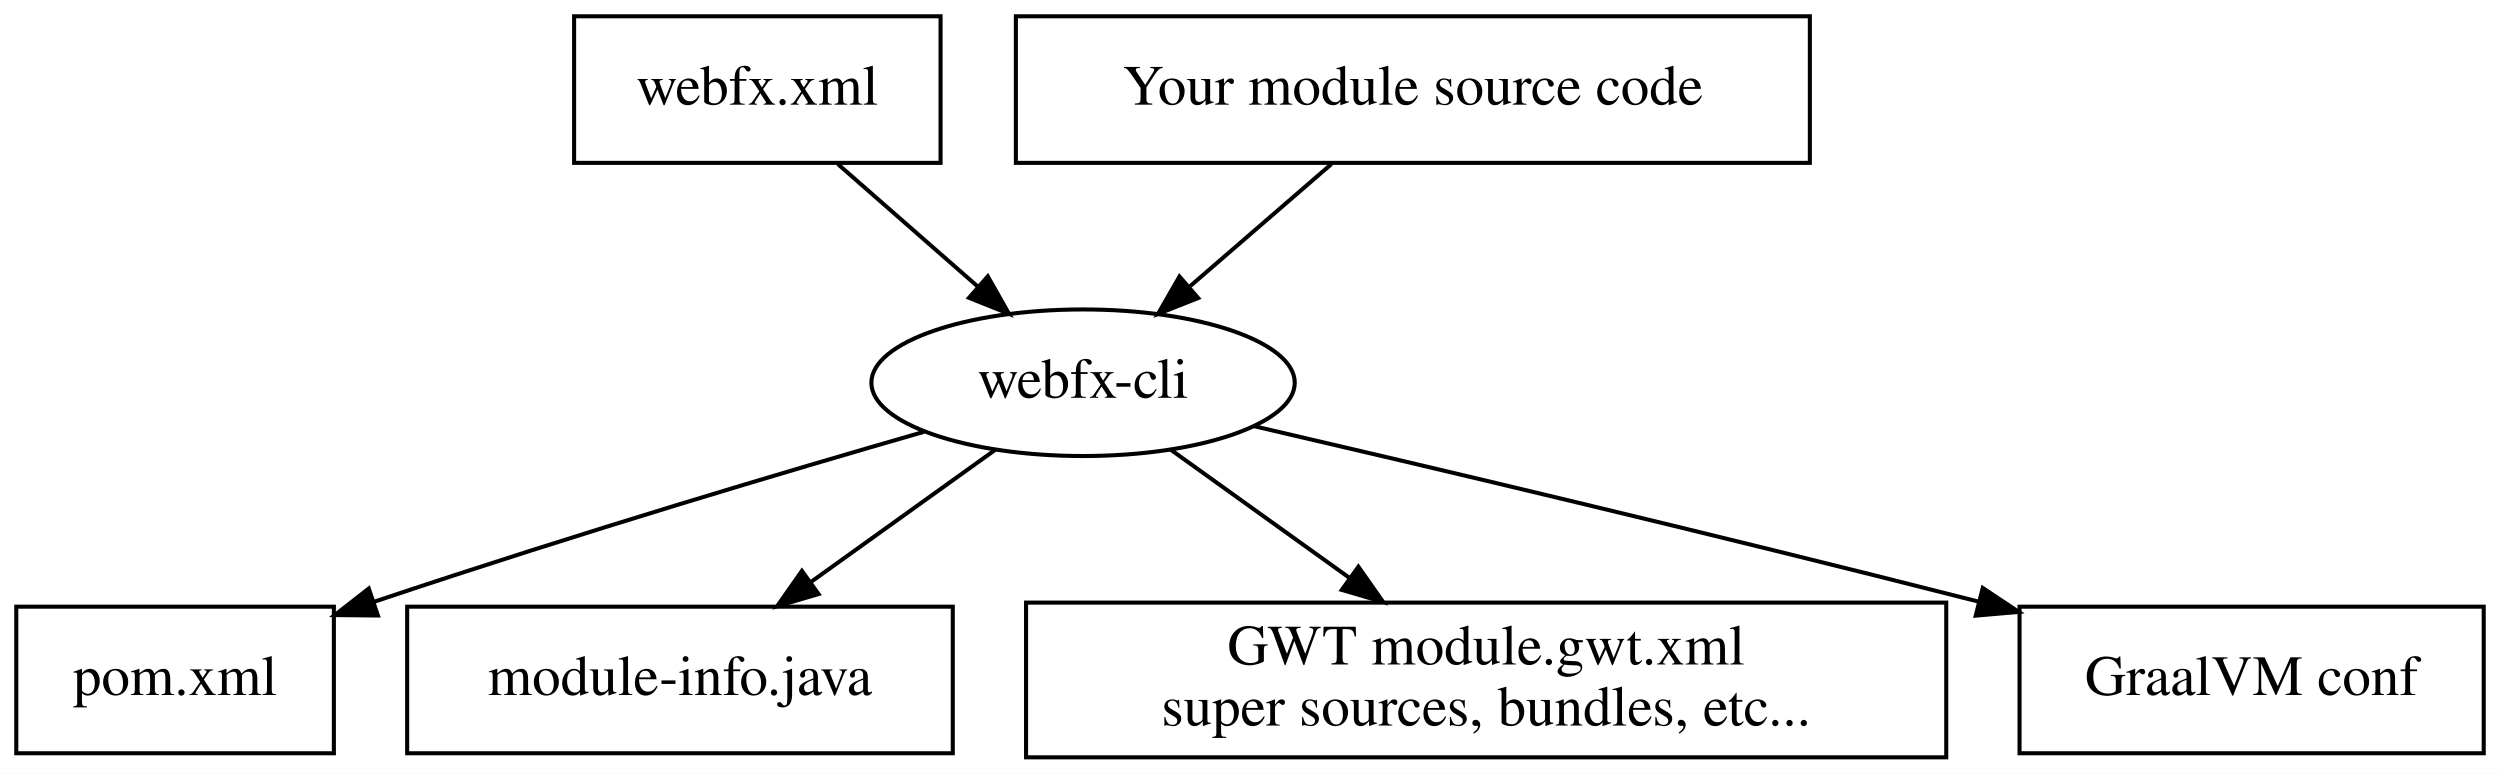
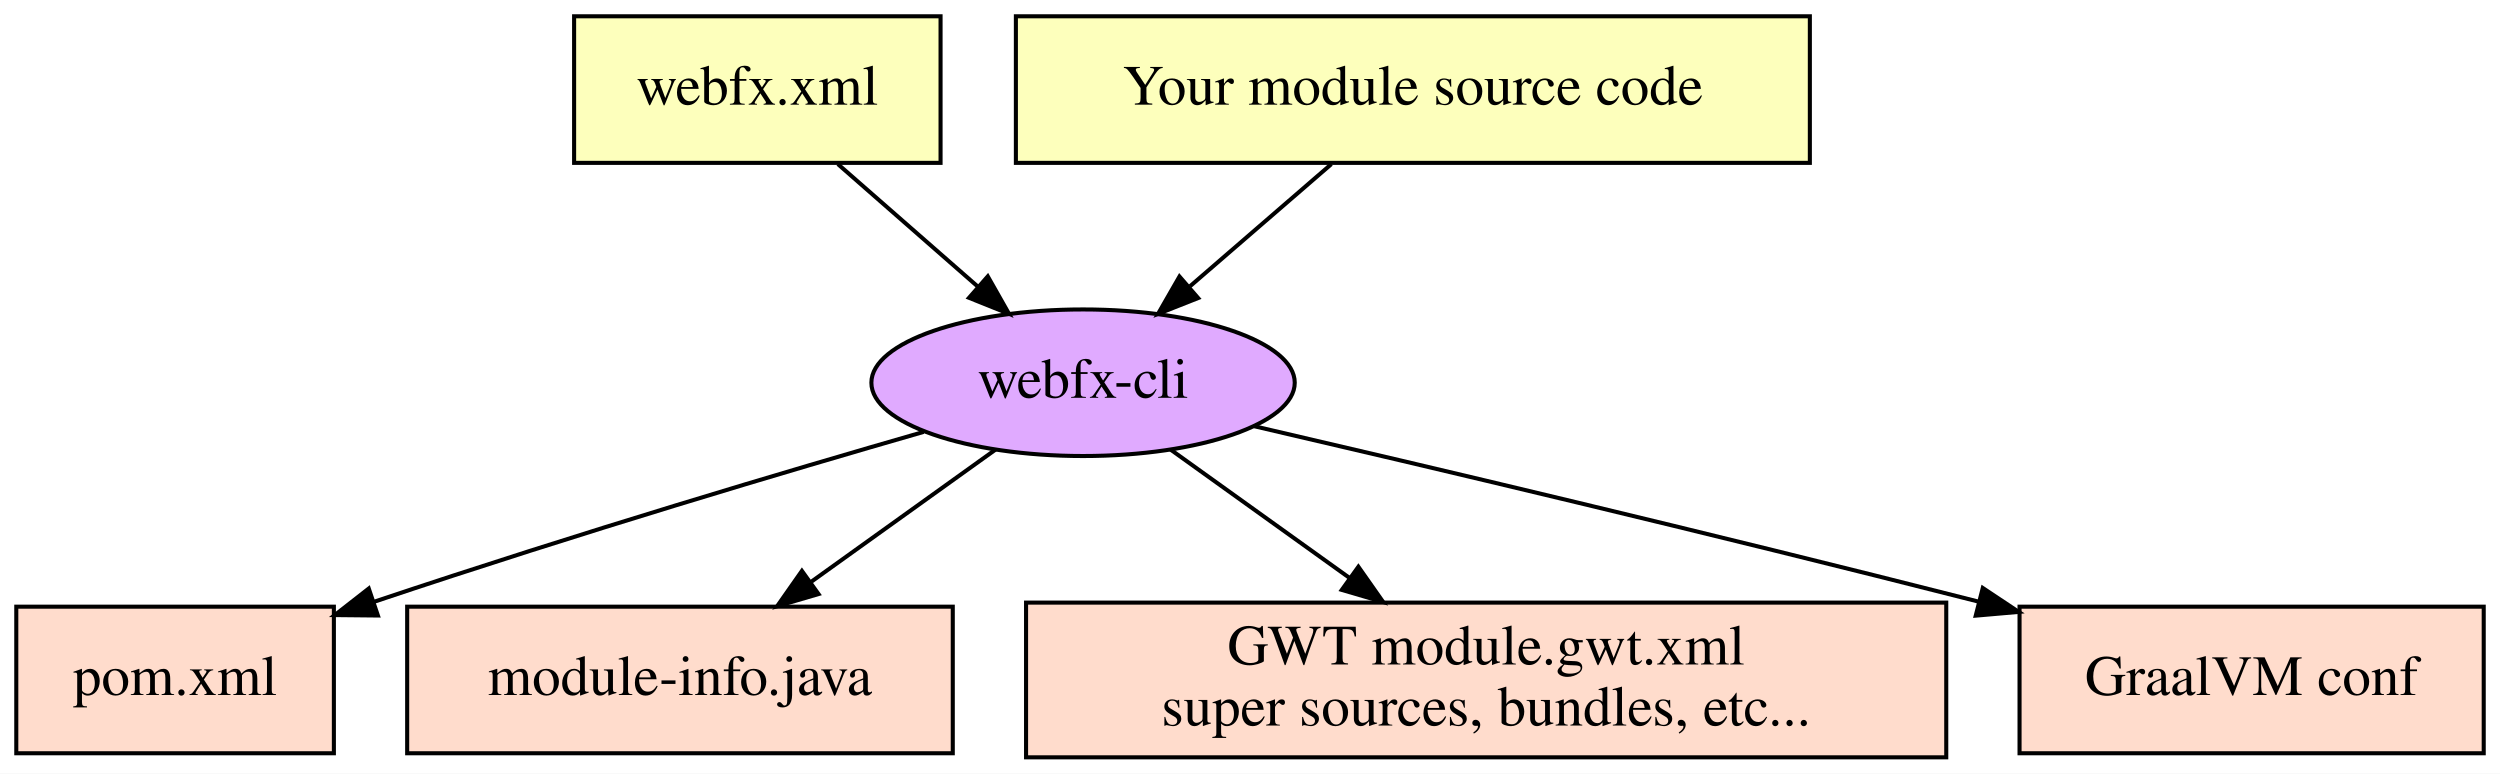
<svg xmlns="http://www.w3.org/2000/svg" height="190pt" preserveAspectRatio="xMidYMid meet" viewBox="0.00 0.00 614.00 190.00" width="614pt">
  <g class="graph" id="graph0" transform="scale(1 1) rotate(0) translate(4 186)">
    <polygon fill="white" points="-4,4 -4,-186 610,-186 610,4 -4,4" stroke="transparent" />
    <g class="node" id="node1">
-       <ellipse cx="262" cy="-92" fill="none" rx="51.99" ry="18" stroke="black" />
+       <ellipse cx="262" cy="-92" fill="#e0aaff" rx="51.99" ry="18" stroke="black" />
      <text font-family="Times,serif" font-size="14.00" text-anchor="middle" x="262" y="-88.3">webfx-cli</text>
    </g>
    <g class="node" id="node4">
-       <polygon fill="none" points="78,-37 0,-37 0,-1 78,-1 78,-37" stroke="black" />
+       <polygon fill="#ffdccc" points="78,-37 0,-37 0,-1 78,-1 78,-37" stroke="black" />
      <text font-family="Times,serif" font-size="14.00" text-anchor="middle" x="39" y="-15.3">pom.xml</text>
    </g>
    <g class="edge" id="edge3">
      <path d="M222.85,-79.93C189.32,-70.27 139.56,-55.53 87.89,-38.21" fill="none" stroke="black" />
      <polygon fill="black" points="88.81,-34.83 78.22,-34.94 86.57,-41.46 88.81,-34.83" stroke="black" />
    </g>
    <g class="node" id="node5">
-       <polygon fill="none" points="230,-37 96,-37 96,-1 230,-1 230,-37" stroke="black" />
+       <polygon fill="#ffdccc" points="230,-37 96,-37 96,-1 230,-1 230,-37" stroke="black" />
      <text font-family="Times,serif" font-size="14.00" text-anchor="middle" x="163" y="-15.3">module-info.java</text>
    </g>
    <g class="edge" id="edge4">
      <path d="M240.52,-75.59C227.3,-66.12 210.11,-53.79 195.28,-43.15" fill="none" stroke="black" />
      <polygon fill="black" points="197.03,-40.1 186.87,-37.12 192.95,-45.79 197.03,-40.1" stroke="black" />
    </g>
    <g class="node" id="node6">
-       <polygon fill="none" points="474,-38 248,-38 248,0 474,0 474,-38" stroke="black" />
+       <polygon fill="#ffdccc" points="474,-38 248,-38 248,0 474,0 474,-38" stroke="black" />
      <text font-family="Times,serif" font-size="14.00" text-anchor="middle" x="361" y="-22.8">GWT module.gwt.xml</text>
      <text font-family="Times,serif" font-size="14.00" text-anchor="middle" x="361" y="-7.8">super sources, bundles, etc...</text>
    </g>
    <g class="edge" id="edge5">
      <path d="M283.48,-75.59C296.32,-66.39 312.9,-54.5 327.43,-44.07" fill="none" stroke="black" />
      <polygon fill="black" points="329.62,-46.81 335.71,-38.14 325.54,-41.12 329.62,-46.81" stroke="black" />
    </g>
    <g class="node" id="node7">
-       <polygon fill="none" points="606,-37 492,-37 492,-1 606,-1 606,-37" stroke="black" />
+       <polygon fill="#ffdccc" points="606,-37 492,-37 492,-1 606,-1 606,-37" stroke="black" />
      <text font-family="Times,serif" font-size="14.00" text-anchor="middle" x="549" y="-15.3">GraalVM conf</text>
    </g>
    <g class="edge" id="edge6">
      <path d="M304.05,-81.32C346.5,-71.46 414.17,-55.5 481.81,-38.27" fill="none" stroke="black" />
      <polygon fill="black" points="482.97,-41.59 491.79,-35.72 481.24,-34.8 482.97,-41.59" stroke="black" />
    </g>
    <g class="node" id="node2">
-       <polygon fill="none" points="227,-182 137,-182 137,-146 227,-146 227,-182" stroke="black" />
+       <polygon fill="#fdffbc" points="227,-182 137,-182 137,-146 227,-146 227,-182" stroke="black" />
      <text font-family="Times,serif" font-size="14.00" text-anchor="middle" x="182" y="-160.3">webfx.xml</text>
    </g>
    <g class="edge" id="edge1">
      <path d="M201.78,-145.7C212.13,-136.64 224.93,-125.44 236.06,-115.69" fill="none" stroke="black" />
      <polygon fill="black" points="238.6,-118.13 243.82,-108.91 233.99,-112.86 238.6,-118.13" stroke="black" />
    </g>
    <g class="node" id="node3">
-       <polygon fill="none" points="440.5,-182 245.5,-182 245.5,-146 440.5,-146 440.5,-182" stroke="black" />
+       <polygon fill="#fdffbc" points="440.5,-182 245.5,-182 245.5,-146 440.5,-146 440.5,-182" stroke="black" />
      <text font-family="Times,serif" font-size="14.00" text-anchor="middle" x="343" y="-160.3">Your module source code</text>
    </g>
    <g class="edge" id="edge2">
      <path d="M322.98,-145.7C312.5,-136.64 299.53,-125.44 288.26,-115.69" fill="none" stroke="black" />
      <polygon fill="black" points="290.26,-112.8 280.41,-108.91 285.68,-118.09 290.26,-112.8" stroke="black" />
    </g>
  </g>
</svg>
